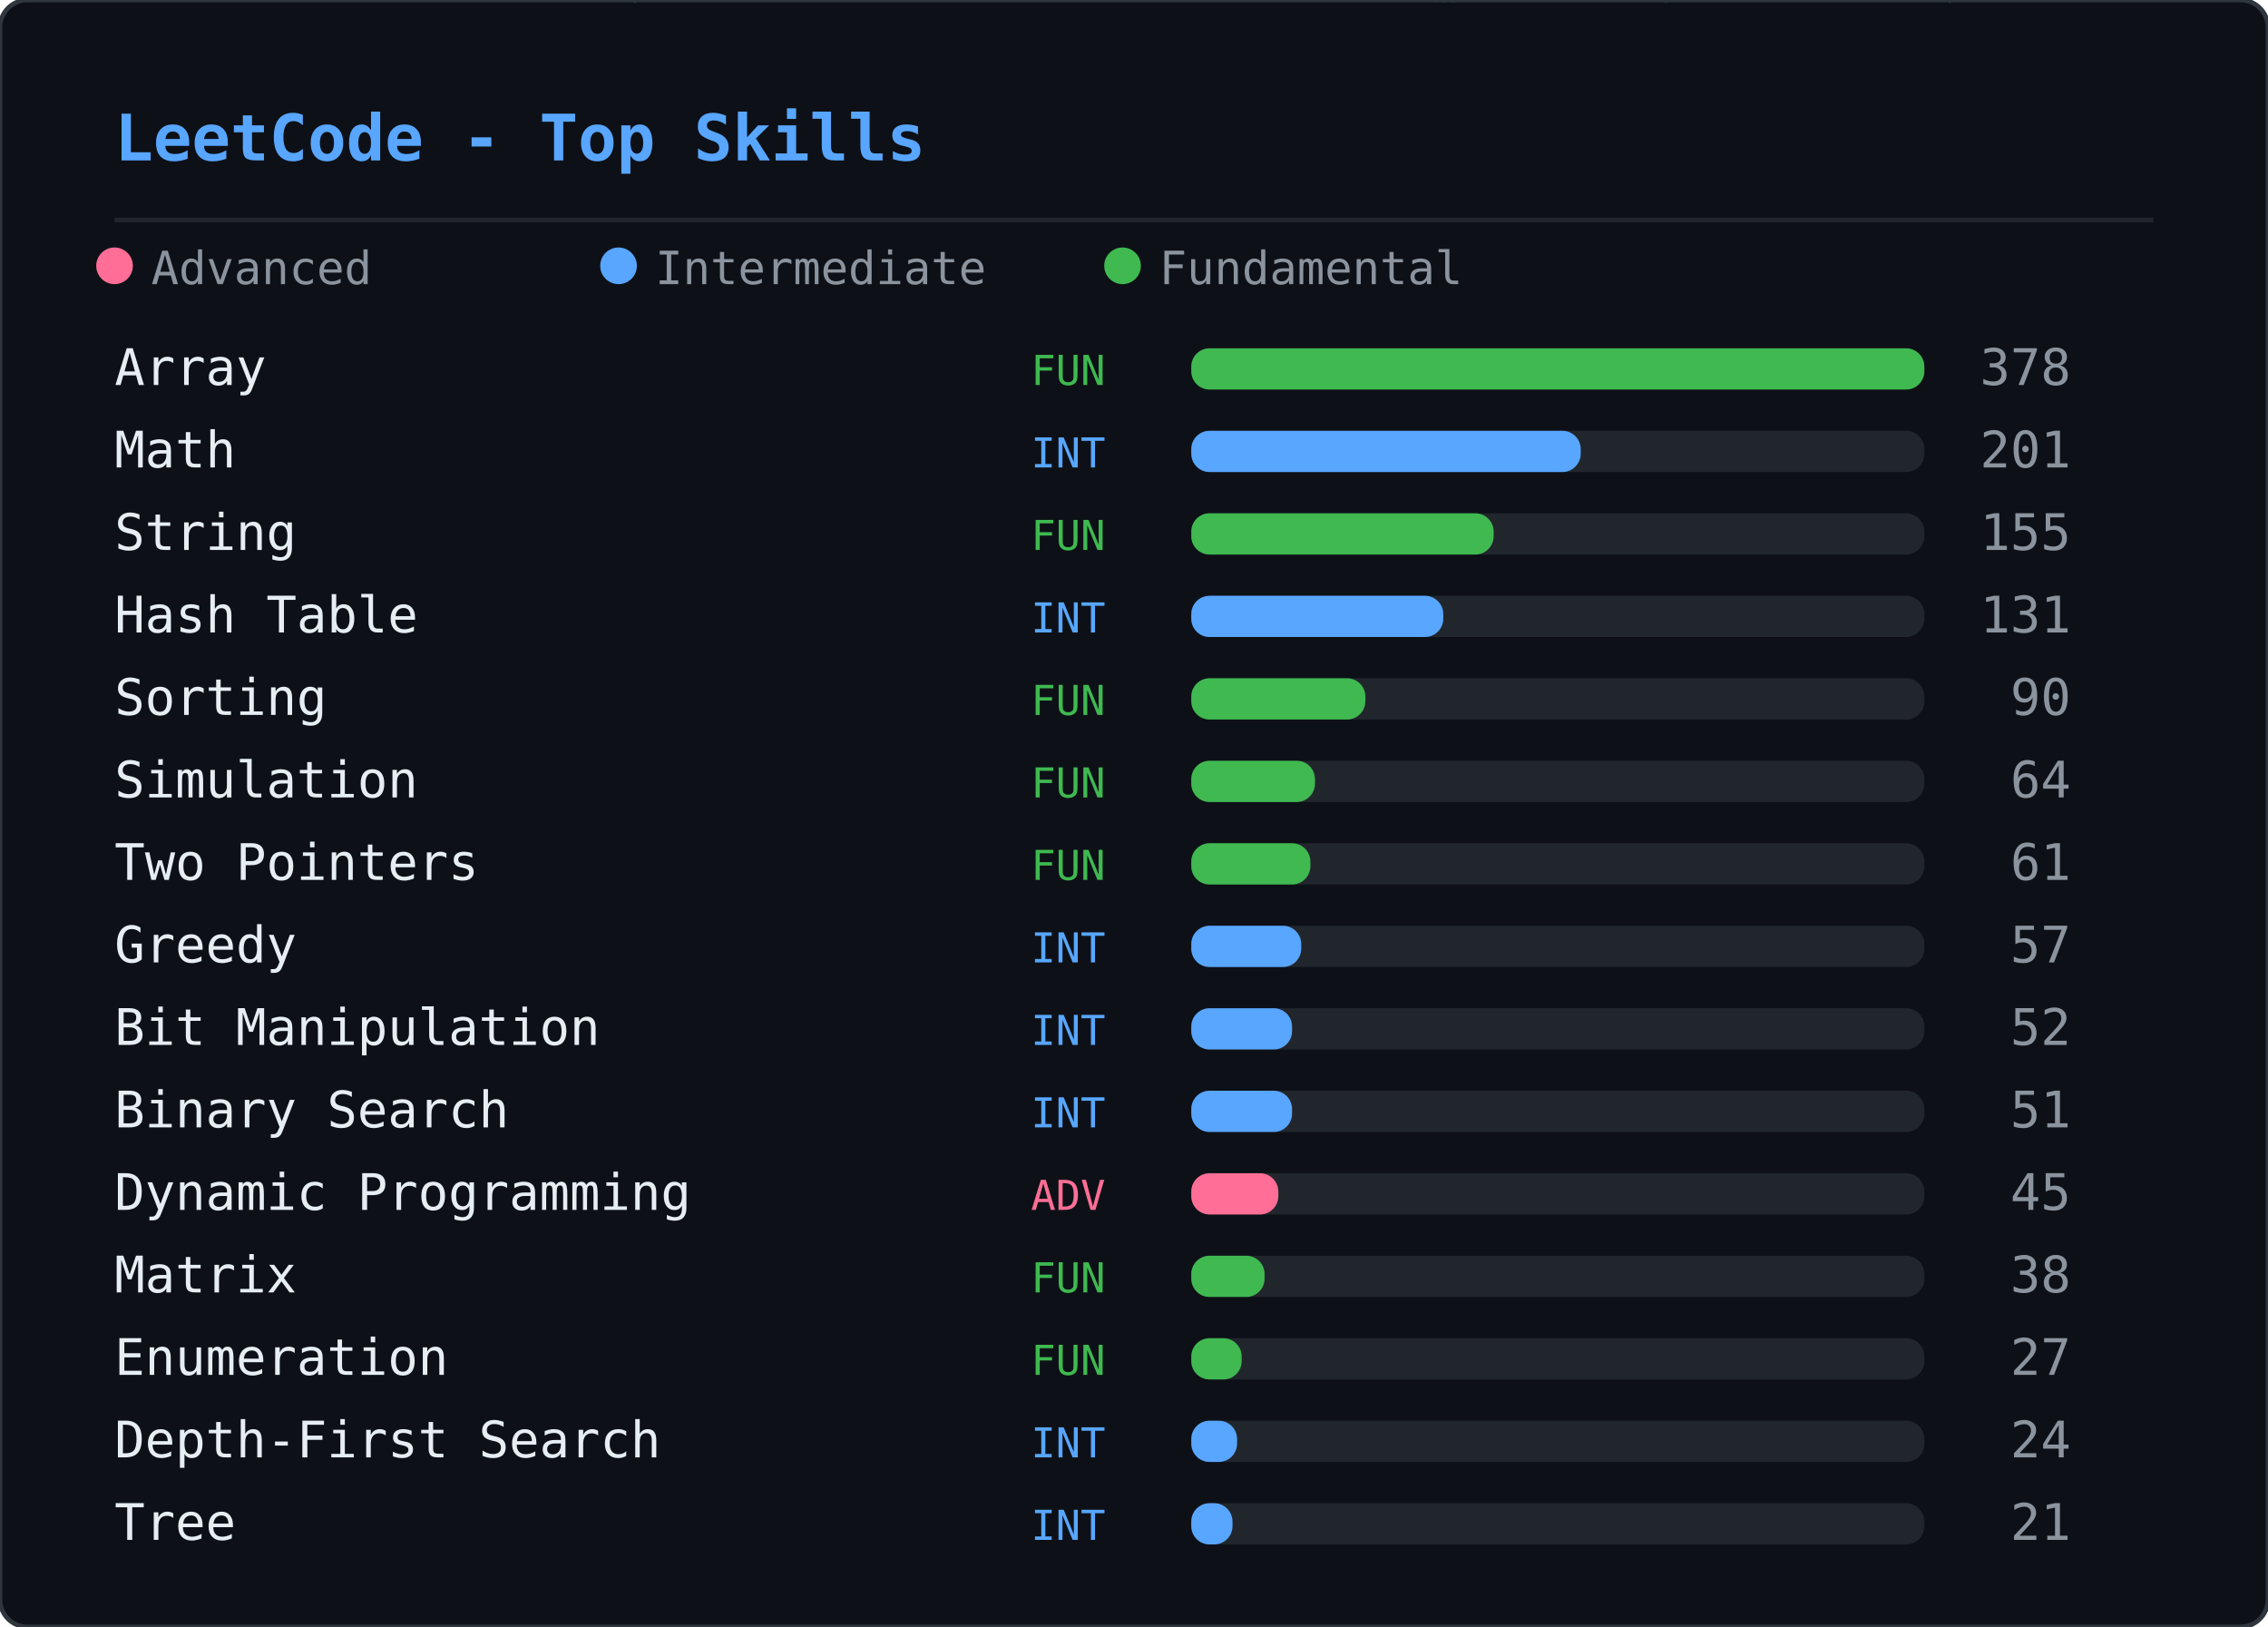
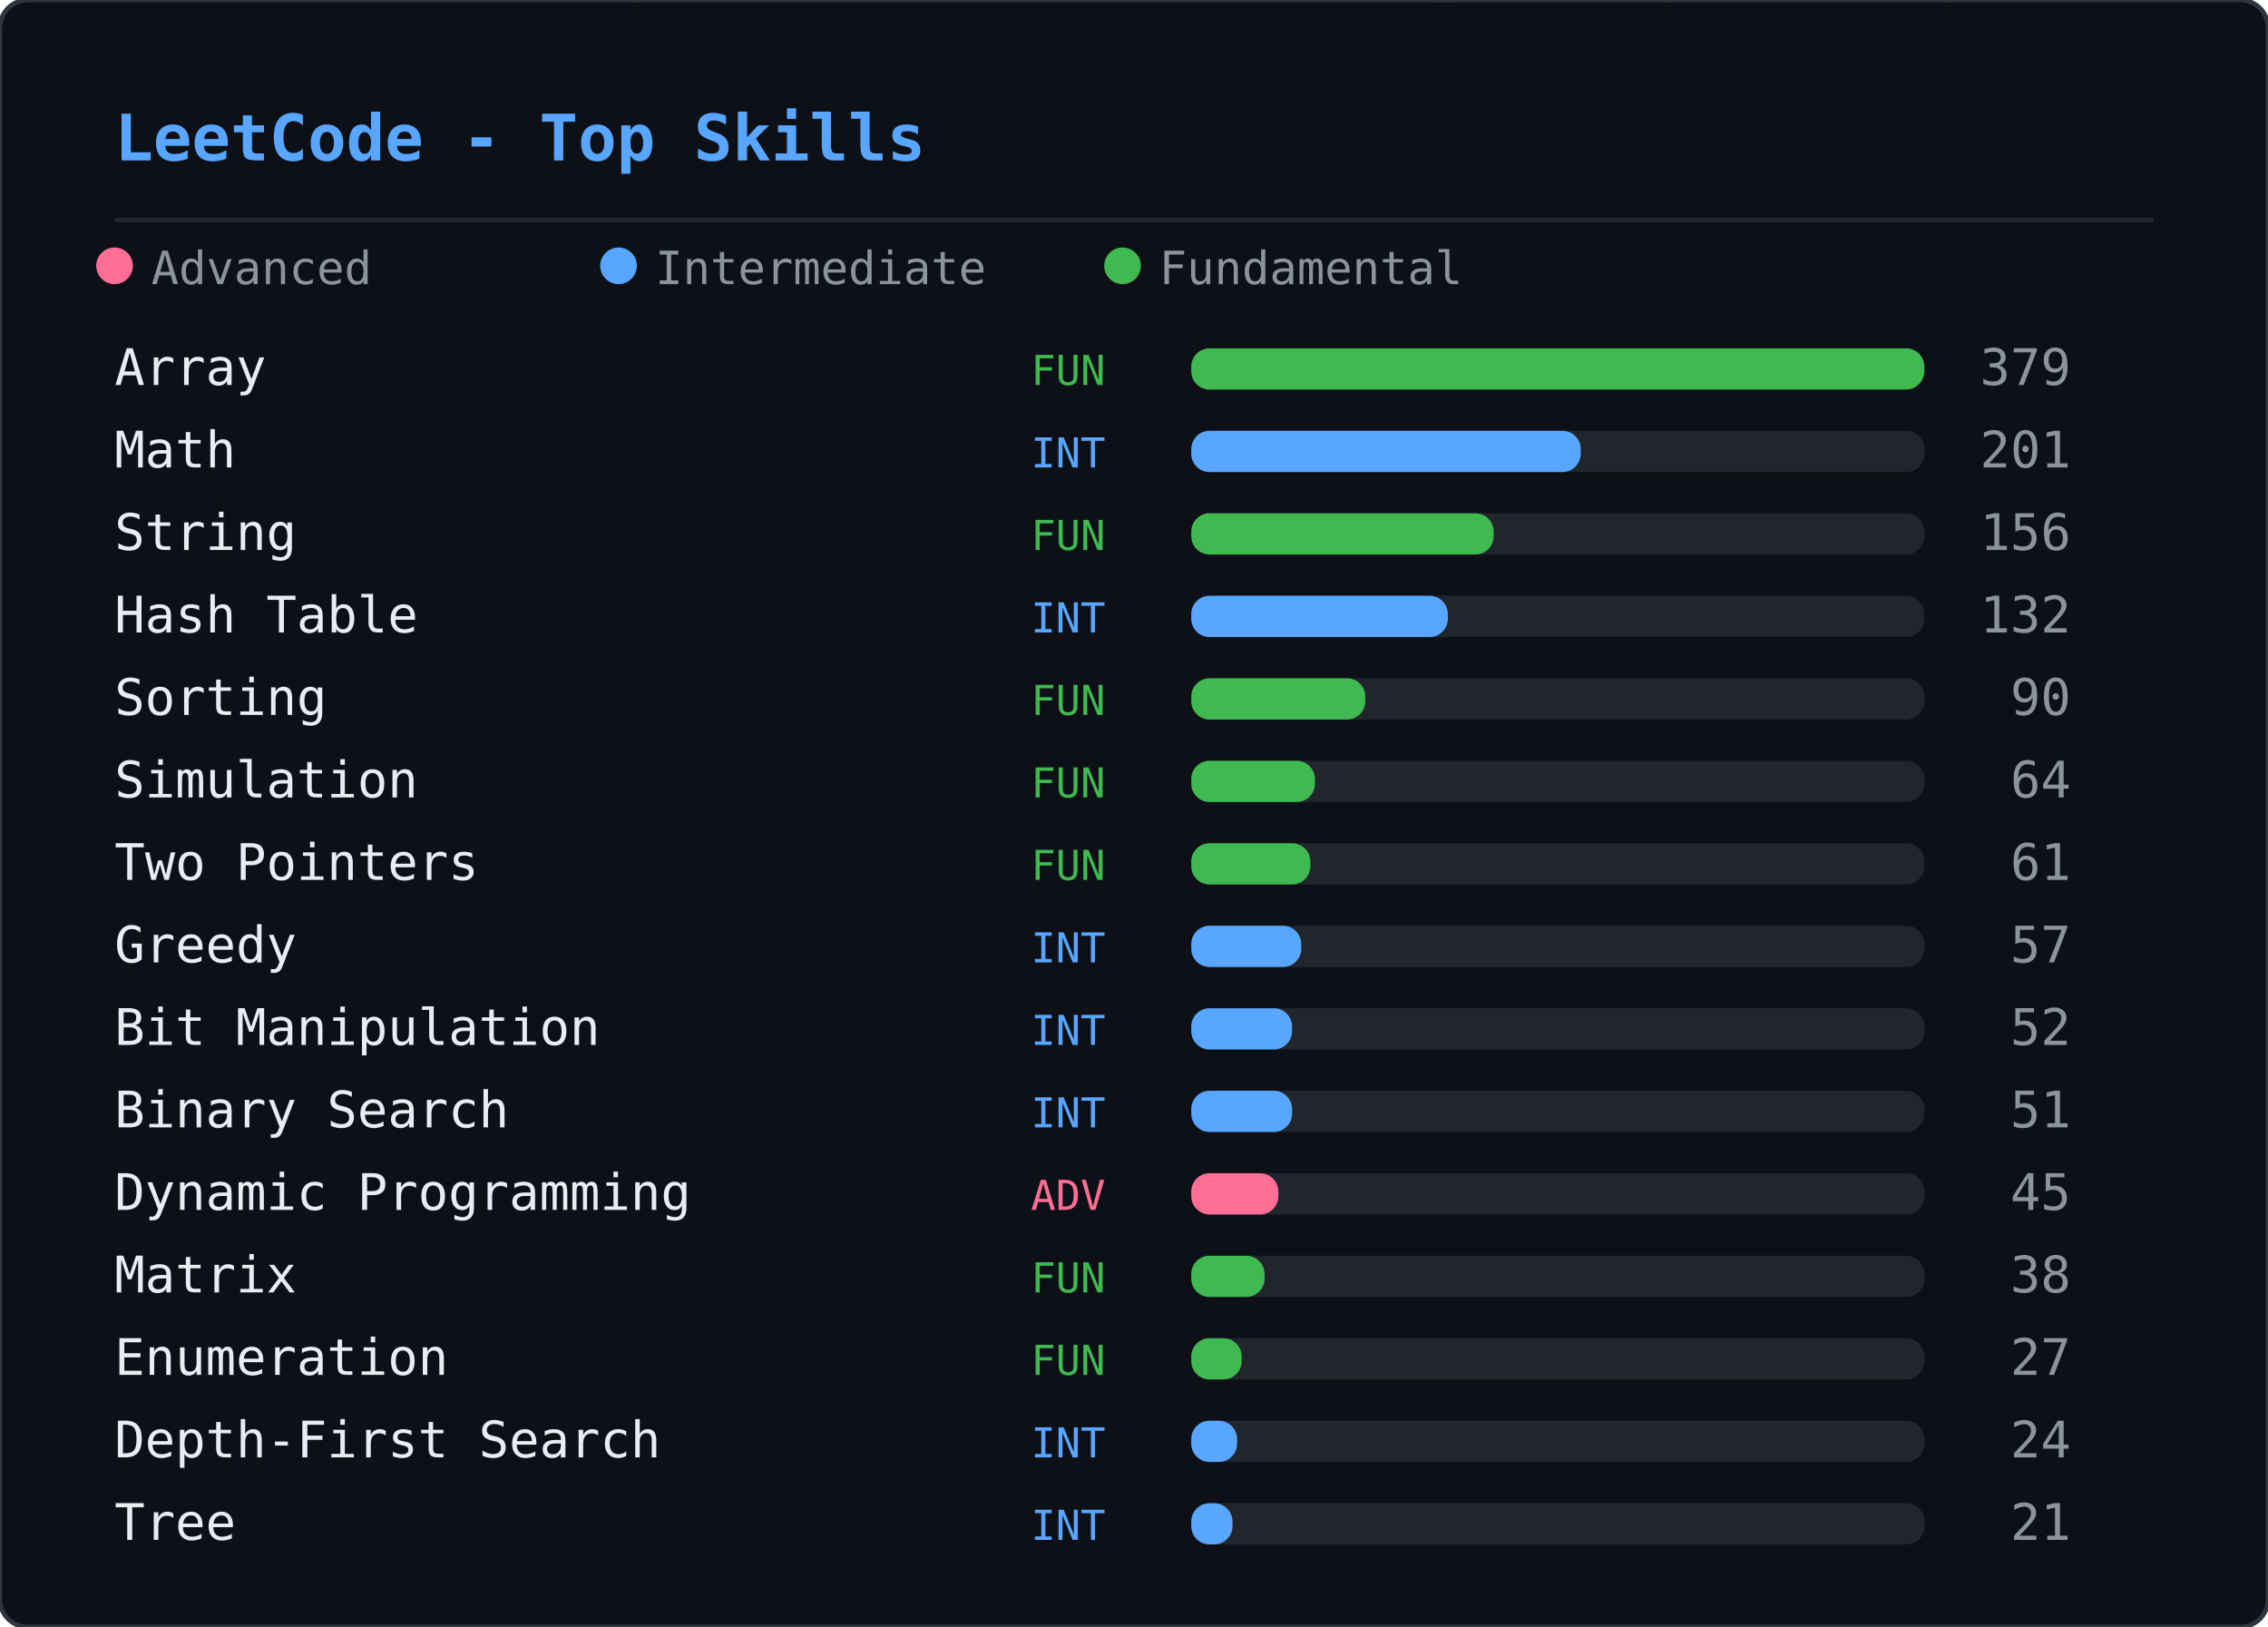
<svg xmlns="http://www.w3.org/2000/svg" width="495" height="355" viewBox="0 0 495 355">
  <defs>
    <clipPath id="lcsk-clip">
      <rect width="495" height="355" rx="6" />
    </clipPath>
  </defs>
  <rect width="495" height="355" rx="6" fill="#0d1117" />
  <g clip-path="url(#lcsk-clip)">
    <g opacity="0.22">
      <style>@keyframes lcsk0{from{transform:translateY(-60px)}to{transform:translateY(369px)}}@keyframes lcsk1{from{transform:translateY(-46px)}to{transform:translateY(369px)}}@keyframes lcsk2{from{transform:translateY(-46px)}to{transform:translateY(369px)}}@keyframes lcsk3{from{transform:translateY(-46px)}to{transform:translateY(369px)}}@keyframes lcsk4{from{transform:translateY(-46px)}to{transform:translateY(369px)}}@keyframes lcsk5{from{transform:translateY(-46px)}to{transform:translateY(369px)}}@keyframes lcsk6{from{transform:translateY(-46px)}to{transform:translateY(369px)}}@keyframes lcsk7{from{transform:translateY(-46px)}to{transform:translateY(369px)}}@keyframes lcsk8{from{transform:translateY(-46px)}to{transform:translateY(369px)}}@keyframes lcsk9{from{transform:translateY(-46px)}to{transform:translateY(369px)}}@keyframes lcsk10{from{transform:translateY(-46px)}to{transform:translateY(369px)}}@keyframes lcsk11{from{transform:translateY(-46px)}to{transform:translateY(369px)}}@keyframes lcsk12{from{transform:translateY(-46px)}to{transform:translateY(369px)}}@keyframes lcsk13{from{transform:translateY(-46px)}to{transform:translateY(369px)}}@keyframes lcsk14{from{transform:translateY(-46px)}to{transform:translateY(369px)}}@keyframes lcsk15{from{transform:translateY(-46px)}to{transform:translateY(369px)}}@keyframes lcsk16{from{transform:translateY(-46px)}to{transform:translateY(369px)}}@keyframes lcsk17{from{transform:translateY(-46px)}to{transform:translateY(369px)}}@keyframes lcsk18{from{transform:translateY(-46px)}to{transform:translateY(369px)}}@keyframes lcsk19{from{transform:translateY(-46px)}to{transform:translateY(369px)}}@keyframes lcsk20{from{transform:translateY(-46px)}to{transform:translateY(369px)}}@keyframes lcsk21{from{transform:translateY(-46px)}to{transform:translateY(369px)}}@keyframes lcsk22{from{transform:translateY(-46px)}to{transform:translateY(369px)}}@keyframes lcsk23{from{transform:translateY(-46px)}to{transform:translateY(369px)}}@keyframes lcsk24{from{transform:translateY(-46px)}to{transform:translateY(369px)}}@keyframes lcsk25{from{transform:translateY(-46px)}to{transform:translateY(369px)}}@keyframes lcsk26{from{transform:translateY(-46px)}to{transform:translateY(369px)}}@keyframes lcsk27{from{transform:translateY(-46px)}to{transform:translateY(369px)}}@keyframes lcsk28{from{transform:translateY(-46px)}to{transform:translateY(369px)}}@keyframes lcsk29{from{transform:translateY(-46px)}to{transform:translateY(369px)}}@keyframes lcsk30{from{transform:translateY(-46px)}to{transform:translateY(369px)}}@keyframes lcsk31{from{transform:translateY(-46px)}to{transform:translateY(369px)}}@keyframes lcsk32{from{transform:translateY(-46px)}to{transform:translateY(369px)}}@keyframes lcsk33{from{transform:translateY(-46px)}to{transform:translateY(369px)}}@keyframes lcsk34{from{transform:translateY(-46px)}to{transform:translateY(369px)}}@keyframes lcsk35{from{transform:translateY(-46px)}to{transform:translateY(369px)}}@keyframes lcsk36{from{transform:translateY(-46px)}to{transform:translateY(369px)}}@keyframes lcsk37{from{transform:translateY(-46px)}to{transform:translateY(369px)}}</style>
      <g style="animation:lcsk0 2.77s linear infinite;animation-delay:-0.65s">
        <text x="362" y="0" font-family="monospace" font-size="12" fill="#00ff41">ﾀ</text>
        <text x="362" y="-14" font-family="monospace" font-size="12" fill="#00ff41" opacity="0.80">ｫ</text>
        <text x="362" y="-28" font-family="monospace" font-size="12" fill="#00ff41" opacity="0.60">ﾐ</text>
        <text x="362" y="-42" font-family="monospace" font-size="12" fill="#00ff41" opacity="0.40">ﾗ</text>
        <text x="362" y="-56" font-family="monospace" font-size="12" fill="#00ff41" opacity="0.20">ﾊ</text>
      </g>
      <g style="animation:lcsk1 3.03s linear infinite;animation-delay:-0.19s">
        <text x="423" y="0" font-family="monospace" font-size="12" fill="#00ff41">8</text>
        <text x="423" y="-14" font-family="monospace" font-size="12" fill="#00ff41" opacity="0.75">ﾂ</text>
        <text x="423" y="-28" font-family="monospace" font-size="12" fill="#00ff41" opacity="0.50">ｩ</text>
        <text x="423" y="-42" font-family="monospace" font-size="12" fill="#00ff41" opacity="0.25">ﾆ</text>
      </g>
      <g style="animation:lcsk2 2.60s linear infinite;animation-delay:-1.40s">
        <text x="217" y="0" font-family="monospace" font-size="12" fill="#00ff41">ﾇ</text>
        <text x="217" y="-14" font-family="monospace" font-size="12" fill="#00ff41" opacity="0.75">ｴ</text>
        <text x="217" y="-28" font-family="monospace" font-size="12" fill="#00ff41" opacity="0.50">ﾜ</text>
        <text x="217" y="-42" font-family="monospace" font-size="12" fill="#00ff41" opacity="0.25">ｲ</text>
      </g>
      <g style="animation:lcsk3 2.14s linear infinite;animation-delay:-0.61s">
        <text x="14" y="0" font-family="monospace" font-size="12" fill="#00ff41">3</text>
        <text x="14" y="-14" font-family="monospace" font-size="12" fill="#00ff41" opacity="0.75">ﾙ</text>
        <text x="14" y="-28" font-family="monospace" font-size="12" fill="#00ff41" opacity="0.50">ｽ</text>
        <text x="14" y="-42" font-family="monospace" font-size="12" fill="#00ff41" opacity="0.25">ｭ</text>
      </g>
      <g style="animation:lcsk4 1.54s linear infinite;animation-delay:-0.37s">
        <text x="47" y="0" font-family="monospace" font-size="12" fill="#00ff41">ｳ</text>
        <text x="47" y="-14" font-family="monospace" font-size="12" fill="#00ff41" opacity="0.75">ｧ</text>
        <text x="47" y="-28" font-family="monospace" font-size="12" fill="#00ff41" opacity="0.50">0</text>
        <text x="47" y="-42" font-family="monospace" font-size="12" fill="#00ff41" opacity="0.25">ﾔ</text>
      </g>
      <g style="animation:lcsk5 2.11s linear infinite;animation-delay:-0.39s">
        <text x="173" y="0" font-family="monospace" font-size="12" fill="#00ff41">ﾐ</text>
        <text x="173" y="-14" font-family="monospace" font-size="12" fill="#00ff41" opacity="0.75">ｸ</text>
        <text x="173" y="-28" font-family="monospace" font-size="12" fill="#00ff41" opacity="0.50">9</text>
        <text x="173" y="-42" font-family="monospace" font-size="12" fill="#00ff41" opacity="0.25">ｺ</text>
      </g>
      <g style="animation:lcsk6 2.92s linear infinite;animation-delay:-1.77s">
        <text x="287" y="0" font-family="monospace" font-size="12" fill="#00ff41">ｲ</text>
        <text x="287" y="-14" font-family="monospace" font-size="12" fill="#00ff41" opacity="0.75">ﾓ</text>
        <text x="287" y="-28" font-family="monospace" font-size="12" fill="#00ff41" opacity="0.50">ﾘ</text>
        <text x="287" y="-42" font-family="monospace" font-size="12" fill="#00ff41" opacity="0.25">ｴ</text>
      </g>
      <g style="animation:lcsk7 2.03s linear infinite;animation-delay:-0.61s">
        <text x="385" y="0" font-family="monospace" font-size="12" fill="#00ff41">ﾇ</text>
        <text x="385" y="-14" font-family="monospace" font-size="12" fill="#00ff41" opacity="0.75">ﾜ</text>
        <text x="385" y="-28" font-family="monospace" font-size="12" fill="#00ff41" opacity="0.50">ｺ</text>
        <text x="385" y="-42" font-family="monospace" font-size="12" fill="#00ff41" opacity="0.25">ﾙ</text>
      </g>
      <g style="animation:lcsk8 2.02s linear infinite;animation-delay:-1.54s">
        <text x="125" y="0" font-family="monospace" font-size="12" fill="#00ff41">ｺ</text>
        <text x="125" y="-14" font-family="monospace" font-size="12" fill="#00ff41" opacity="0.75">ｴ</text>
        <text x="125" y="-28" font-family="monospace" font-size="12" fill="#00ff41" opacity="0.50">ｨ</text>
        <text x="125" y="-42" font-family="monospace" font-size="12" fill="#00ff41" opacity="0.25">ｧ</text>
      </g>
      <g style="animation:lcsk9 2.15s linear infinite;animation-delay:-1.54s">
        <text x="463" y="0" font-family="monospace" font-size="12" fill="#00ff41">ﾅ</text>
        <text x="463" y="-14" font-family="monospace" font-size="12" fill="#00ff41" opacity="0.75">ﾂ</text>
        <text x="463" y="-28" font-family="monospace" font-size="12" fill="#00ff41" opacity="0.50">ﾗ</text>
        <text x="463" y="-42" font-family="monospace" font-size="12" fill="#00ff41" opacity="0.25">ｭ</text>
      </g>
      <g style="animation:lcsk10 2.43s linear infinite;animation-delay:-1.73s">
        <text x="269" y="0" font-family="monospace" font-size="12" fill="#00ff41">ﾖ</text>
        <text x="269" y="-14" font-family="monospace" font-size="12" fill="#00ff41" opacity="0.75">ｾ</text>
        <text x="269" y="-28" font-family="monospace" font-size="12" fill="#00ff41" opacity="0.50">ﾔ</text>
        <text x="269" y="-42" font-family="monospace" font-size="12" fill="#00ff41" opacity="0.25">ｹ</text>
      </g>
      <g style="animation:lcsk11 1.86s linear infinite;animation-delay:-0.47s">
        <text x="358" y="0" font-family="monospace" font-size="12" fill="#00ff41">ﾒ</text>
        <text x="358" y="-14" font-family="monospace" font-size="12" fill="#00ff41" opacity="0.75">ﾔ</text>
        <text x="358" y="-28" font-family="monospace" font-size="12" fill="#00ff41" opacity="0.50">ﾈ</text>
        <text x="358" y="-42" font-family="monospace" font-size="12" fill="#00ff41" opacity="0.25">ﾘ</text>
      </g>
      <g style="animation:lcsk12 2.24s linear infinite;animation-delay:-0.87s">
        <text x="407" y="0" font-family="monospace" font-size="12" fill="#00ff41">ﾆ</text>
        <text x="407" y="-14" font-family="monospace" font-size="12" fill="#00ff41" opacity="0.75">ﾇ</text>
        <text x="407" y="-28" font-family="monospace" font-size="12" fill="#00ff41" opacity="0.50">ﾃ</text>
        <text x="407" y="-42" font-family="monospace" font-size="12" fill="#00ff41" opacity="0.25">ｻ</text>
      </g>
      <g style="animation:lcsk13 2.06s linear infinite;animation-delay:-1.41s">
        <text x="255" y="0" font-family="monospace" font-size="12" fill="#00ff41">8</text>
        <text x="255" y="-14" font-family="monospace" font-size="12" fill="#00ff41" opacity="0.75">ﾁ</text>
        <text x="255" y="-28" font-family="monospace" font-size="12" fill="#00ff41" opacity="0.50">ﾃ</text>
        <text x="255" y="-42" font-family="monospace" font-size="12" fill="#00ff41" opacity="0.25">ｷ</text>
      </g>
      <g style="animation:lcsk14 3.19s linear infinite;animation-delay:-1.36s">
        <text x="145" y="0" font-family="monospace" font-size="12" fill="#00ff41">ﾁ</text>
        <text x="145" y="-14" font-family="monospace" font-size="12" fill="#00ff41" opacity="0.75">ﾚ</text>
        <text x="145" y="-28" font-family="monospace" font-size="12" fill="#00ff41" opacity="0.50">ﾙ</text>
        <text x="145" y="-42" font-family="monospace" font-size="12" fill="#00ff41" opacity="0.25">ｦ</text>
      </g>
      <g style="animation:lcsk15 1.85s linear infinite;animation-delay:-1.22s">
        <text x="85" y="0" font-family="monospace" font-size="12" fill="#00ff41">ｴ</text>
        <text x="85" y="-14" font-family="monospace" font-size="12" fill="#00ff41" opacity="0.75">ｽ</text>
        <text x="85" y="-28" font-family="monospace" font-size="12" fill="#00ff41" opacity="0.50">3</text>
        <text x="85" y="-42" font-family="monospace" font-size="12" fill="#00ff41" opacity="0.25">ﾒ</text>
      </g>
      <g style="animation:lcsk16 2.55s linear infinite;animation-delay:-1.41s">
        <text x="136" y="0" font-family="monospace" font-size="12" fill="#00ff41">ﾅ</text>
        <text x="136" y="-14" font-family="monospace" font-size="12" fill="#00ff41" opacity="0.75">ｧ</text>
        <text x="136" y="-28" font-family="monospace" font-size="12" fill="#00ff41" opacity="0.50">ﾜ</text>
        <text x="136" y="-42" font-family="monospace" font-size="12" fill="#00ff41" opacity="0.25">ﾋ</text>
      </g>
      <g style="animation:lcsk17 2.36s linear infinite;animation-delay:-0.37s">
        <text x="100" y="0" font-family="monospace" font-size="12" fill="#00ff41">5</text>
        <text x="100" y="-14" font-family="monospace" font-size="12" fill="#00ff41" opacity="0.75">ﾌ</text>
        <text x="100" y="-28" font-family="monospace" font-size="12" fill="#00ff41" opacity="0.50">ﾄ</text>
        <text x="100" y="-42" font-family="monospace" font-size="12" fill="#00ff41" opacity="0.25">1</text>
      </g>
      <g style="animation:lcsk18 1.92s linear infinite;animation-delay:-0.21s">
        <text x="276" y="0" font-family="monospace" font-size="12" fill="#00ff41">ﾇ</text>
        <text x="276" y="-14" font-family="monospace" font-size="12" fill="#00ff41" opacity="0.75">ﾅ</text>
        <text x="276" y="-28" font-family="monospace" font-size="12" fill="#00ff41" opacity="0.50">ﾉ</text>
        <text x="276" y="-42" font-family="monospace" font-size="12" fill="#00ff41" opacity="0.25">ﾃ</text>
      </g>
      <g style="animation:lcsk19 2.31s linear infinite;animation-delay:-0.79s">
        <text x="167" y="0" font-family="monospace" font-size="12" fill="#00ff41">6</text>
        <text x="167" y="-14" font-family="monospace" font-size="12" fill="#00ff41" opacity="0.75">ﾆ</text>
        <text x="167" y="-28" font-family="monospace" font-size="12" fill="#00ff41" opacity="0.50">3</text>
        <text x="167" y="-42" font-family="monospace" font-size="12" fill="#00ff41" opacity="0.25">ﾚ</text>
      </g>
      <g style="animation:lcsk20 2.45s linear infinite;animation-delay:-1.95s">
        <text x="21" y="0" font-family="monospace" font-size="12" fill="#00ff41">ﾕ</text>
        <text x="21" y="-14" font-family="monospace" font-size="12" fill="#00ff41" opacity="0.75">ｨ</text>
        <text x="21" y="-28" font-family="monospace" font-size="12" fill="#00ff41" opacity="0.50">ｹ</text>
        <text x="21" y="-42" font-family="monospace" font-size="12" fill="#00ff41" opacity="0.25">ﾀ</text>
      </g>
      <g style="animation:lcsk21 1.91s linear infinite;animation-delay:-1.75s">
        <text x="102" y="0" font-family="monospace" font-size="12" fill="#00ff41">ｹ</text>
        <text x="102" y="-14" font-family="monospace" font-size="12" fill="#00ff41" opacity="0.75">ﾂ</text>
        <text x="102" y="-28" font-family="monospace" font-size="12" fill="#00ff41" opacity="0.50">ﾘ</text>
        <text x="102" y="-42" font-family="monospace" font-size="12" fill="#00ff41" opacity="0.25">ﾒ</text>
      </g>
      <g style="animation:lcsk22 2.05s linear infinite;animation-delay:-1.56s">
        <text x="155" y="0" font-family="monospace" font-size="12" fill="#00ff41">ﾄ</text>
        <text x="155" y="-14" font-family="monospace" font-size="12" fill="#00ff41" opacity="0.75">ﾅ</text>
        <text x="155" y="-28" font-family="monospace" font-size="12" fill="#00ff41" opacity="0.50">ﾕ</text>
        <text x="155" y="-42" font-family="monospace" font-size="12" fill="#00ff41" opacity="0.25">ﾙ</text>
      </g>
      <g style="animation:lcsk23 2.61s linear infinite;animation-delay:-0.75s">
        <text x="217" y="0" font-family="monospace" font-size="12" fill="#00ff41">ｳ</text>
        <text x="217" y="-14" font-family="monospace" font-size="12" fill="#00ff41" opacity="0.75">ﾋ</text>
        <text x="217" y="-28" font-family="monospace" font-size="12" fill="#00ff41" opacity="0.50">ｳ</text>
        <text x="217" y="-42" font-family="monospace" font-size="12" fill="#00ff41" opacity="0.25">3</text>
      </g>
      <g style="animation:lcsk24 2.91s linear infinite;animation-delay:-0.50s">
        <text x="64" y="0" font-family="monospace" font-size="12" fill="#00ff41">ﾎ</text>
        <text x="64" y="-14" font-family="monospace" font-size="12" fill="#00ff41" opacity="0.75">ﾋ</text>
        <text x="64" y="-28" font-family="monospace" font-size="12" fill="#00ff41" opacity="0.50">ｺ</text>
        <text x="64" y="-42" font-family="monospace" font-size="12" fill="#00ff41" opacity="0.25">ﾓ</text>
      </g>
      <g style="animation:lcsk25 3.02s linear infinite;animation-delay:-1.02s">
        <text x="137" y="0" font-family="monospace" font-size="12" fill="#00ff41">ﾀ</text>
        <text x="137" y="-14" font-family="monospace" font-size="12" fill="#00ff41" opacity="0.75">0</text>
        <text x="137" y="-28" font-family="monospace" font-size="12" fill="#00ff41" opacity="0.50">ｽ</text>
        <text x="137" y="-42" font-family="monospace" font-size="12" fill="#00ff41" opacity="0.25">ﾉ</text>
      </g>
      <g style="animation:lcsk26 2.00s linear infinite;animation-delay:-0.12s">
        <text x="424" y="0" font-family="monospace" font-size="12" fill="#00ff41">ﾀ</text>
        <text x="424" y="-14" font-family="monospace" font-size="12" fill="#00ff41" opacity="0.75">ｫ</text>
        <text x="424" y="-28" font-family="monospace" font-size="12" fill="#00ff41" opacity="0.50">ﾐ</text>
        <text x="424" y="-42" font-family="monospace" font-size="12" fill="#00ff41" opacity="0.25">5</text>
      </g>
      <g style="animation:lcsk27 2.38s linear infinite;animation-delay:-0.78s">
        <text x="314" y="0" font-family="monospace" font-size="12" fill="#00ff41">ﾈ</text>
        <text x="314" y="-14" font-family="monospace" font-size="12" fill="#00ff41" opacity="0.75">ﾘ</text>
        <text x="314" y="-28" font-family="monospace" font-size="12" fill="#00ff41" opacity="0.50">ﾉ</text>
        <text x="314" y="-42" font-family="monospace" font-size="12" fill="#00ff41" opacity="0.25">ﾄ</text>
      </g>
      <g style="animation:lcsk28 2.08s linear infinite;animation-delay:-0.29s">
        <text x="235" y="0" font-family="monospace" font-size="12" fill="#00ff41">ｿ</text>
        <text x="235" y="-14" font-family="monospace" font-size="12" fill="#00ff41" opacity="0.75">ｭ</text>
        <text x="235" y="-28" font-family="monospace" font-size="12" fill="#00ff41" opacity="0.50">ﾖ</text>
        <text x="235" y="-42" font-family="monospace" font-size="12" fill="#00ff41" opacity="0.25">ﾊ</text>
      </g>
      <g style="animation:lcsk29 3.10s linear infinite;animation-delay:-1.80s">
        <text x="311" y="0" font-family="monospace" font-size="12" fill="#00ff41">ｩ</text>
        <text x="311" y="-14" font-family="monospace" font-size="12" fill="#00ff41" opacity="0.75">ﾔ</text>
        <text x="311" y="-28" font-family="monospace" font-size="12" fill="#00ff41" opacity="0.50">ﾇ</text>
        <text x="311" y="-42" font-family="monospace" font-size="12" fill="#00ff41" opacity="0.25">ﾖ</text>
      </g>
      <g style="animation:lcsk30 3.12s linear infinite;animation-delay:-2.49s">
        <text x="230" y="0" font-family="monospace" font-size="12" fill="#00ff41">ﾑ</text>
        <text x="230" y="-14" font-family="monospace" font-size="12" fill="#00ff41" opacity="0.75">0</text>
        <text x="230" y="-28" font-family="monospace" font-size="12" fill="#00ff41" opacity="0.50">ﾌ</text>
        <text x="230" y="-42" font-family="monospace" font-size="12" fill="#00ff41" opacity="0.25">9</text>
      </g>
      <g style="animation:lcsk31 1.70s linear infinite;animation-delay:-0.25s">
        <text x="312" y="0" font-family="monospace" font-size="12" fill="#00ff41">ﾈ</text>
        <text x="312" y="-14" font-family="monospace" font-size="12" fill="#00ff41" opacity="0.75">ｺ</text>
        <text x="312" y="-28" font-family="monospace" font-size="12" fill="#00ff41" opacity="0.50">ｴ</text>
        <text x="312" y="-42" font-family="monospace" font-size="12" fill="#00ff41" opacity="0.25">0</text>
      </g>
      <g style="animation:lcsk32 2.69s linear infinite;animation-delay:-1.61s">
        <text x="124" y="0" font-family="monospace" font-size="12" fill="#00ff41">ｲ</text>
        <text x="124" y="-14" font-family="monospace" font-size="12" fill="#00ff41" opacity="0.75">ｦ</text>
        <text x="124" y="-28" font-family="monospace" font-size="12" fill="#00ff41" opacity="0.50">0</text>
        <text x="124" y="-42" font-family="monospace" font-size="12" fill="#00ff41" opacity="0.25">0</text>
      </g>
      <g style="animation:lcsk33 1.89s linear infinite;animation-delay:-1.08s">
        <text x="121" y="0" font-family="monospace" font-size="12" fill="#00ff41">ﾍ</text>
        <text x="121" y="-14" font-family="monospace" font-size="12" fill="#00ff41" opacity="0.75">ｽ</text>
        <text x="121" y="-28" font-family="monospace" font-size="12" fill="#00ff41" opacity="0.50">ｿ</text>
        <text x="121" y="-42" font-family="monospace" font-size="12" fill="#00ff41" opacity="0.25">2</text>
      </g>
      <g style="animation:lcsk34 1.57s linear infinite;animation-delay:-0.44s">
        <text x="167" y="0" font-family="monospace" font-size="12" fill="#00ff41">ﾙ</text>
        <text x="167" y="-14" font-family="monospace" font-size="12" fill="#00ff41" opacity="0.75">1</text>
        <text x="167" y="-28" font-family="monospace" font-size="12" fill="#00ff41" opacity="0.50">ｫ</text>
        <text x="167" y="-42" font-family="monospace" font-size="12" fill="#00ff41" opacity="0.25">1</text>
      </g>
      <g style="animation:lcsk35 1.79s linear infinite;animation-delay:-1.22s">
        <text x="53" y="0" font-family="monospace" font-size="12" fill="#00ff41">ﾍ</text>
        <text x="53" y="-14" font-family="monospace" font-size="12" fill="#00ff41" opacity="0.75">5</text>
        <text x="53" y="-28" font-family="monospace" font-size="12" fill="#00ff41" opacity="0.50">ﾖ</text>
        <text x="53" y="-42" font-family="monospace" font-size="12" fill="#00ff41" opacity="0.25">ｱ</text>
      </g>
      <g style="animation:lcsk36 2.71s linear infinite;animation-delay:-2.59s">
        <text x="215" y="0" font-family="monospace" font-size="12" fill="#00ff41">ﾏ</text>
        <text x="215" y="-14" font-family="monospace" font-size="12" fill="#00ff41" opacity="0.75">ｳ</text>
        <text x="215" y="-28" font-family="monospace" font-size="12" fill="#00ff41" opacity="0.50">ｱ</text>
        <text x="215" y="-42" font-family="monospace" font-size="12" fill="#00ff41" opacity="0.25">ｳ</text>
      </g>
      <g style="animation:lcsk37 2.02s linear infinite;animation-delay:-1.10s">
        <text x="133" y="0" font-family="monospace" font-size="12" fill="#00ff41">ｳ</text>
        <text x="133" y="-14" font-family="monospace" font-size="12" fill="#00ff41" opacity="0.75">ｪ</text>
        <text x="133" y="-28" font-family="monospace" font-size="12" fill="#00ff41" opacity="0.50">ﾎ</text>
        <text x="133" y="-42" font-family="monospace" font-size="12" fill="#00ff41" opacity="0.25">ﾈ</text>
      </g>
    </g>
  </g>
  <rect width="495" height="355" rx="6" fill="none" stroke="#30363d" stroke-width="1" />
  <text x="25" y="35" font-family="monospace" font-size="14" font-weight="600" fill="#58a6ff">LeetCode - Top Skills</text>
  <line x1="25" y1="48" x2="470" y2="48" stroke="#21262d" stroke-width="1" />
  <circle cx="25" cy="58" r="4" fill="#ff6e96" />
  <text x="33" y="62" font-family="monospace" font-size="10" fill="#8b949e">Advanced</text>
  <circle cx="135" cy="58" r="4" fill="#58a6ff" />
  <text x="143" y="62" font-family="monospace" font-size="10" fill="#8b949e">Intermediate</text>
  <circle cx="245" cy="58" r="4" fill="#3fb950" />
  <text x="253" y="62" font-family="monospace" font-size="10" fill="#8b949e">Fundamental</text>
  <text x="25" y="84" font-family="monospace" font-size="11" fill="#e6edf3">Array</text>
  <text x="225" y="84" font-family="monospace" font-size="9" fill="#3fb950">FUN</text>
  <rect x="260" y="76" width="160" height="9" rx="4" fill="#21262d" />
  <rect x="260" y="76" width="160" height="9" rx="4" fill="#3fb950" />
-   <text x="452" y="84" text-anchor="end" font-family="monospace" font-size="11" fill="#8b949e">378</text>
+   <text x="452" y="84" text-anchor="end" font-family="monospace" font-size="11" fill="#8b949e">379</text>
  <text x="25" y="102" font-family="monospace" font-size="11" fill="#e6edf3">Math</text>
  <text x="225" y="102" font-family="monospace" font-size="9" fill="#58a6ff">INT</text>
  <rect x="260" y="94" width="160" height="9" rx="4" fill="#21262d" />
  <rect x="260" y="94" width="85" height="9" rx="4" fill="#58a6ff" />
  <text x="452" y="102" text-anchor="end" font-family="monospace" font-size="11" fill="#8b949e">201</text>
  <text x="25" y="120" font-family="monospace" font-size="11" fill="#e6edf3">String</text>
  <text x="225" y="120" font-family="monospace" font-size="9" fill="#3fb950">FUN</text>
  <rect x="260" y="112" width="160" height="9" rx="4" fill="#21262d" />
  <rect x="260" y="112" width="66" height="9" rx="4" fill="#3fb950" />
-   <text x="452" y="120" text-anchor="end" font-family="monospace" font-size="11" fill="#8b949e">155</text>
+   <text x="452" y="120" text-anchor="end" font-family="monospace" font-size="11" fill="#8b949e">156</text>
  <text x="25" y="138" font-family="monospace" font-size="11" fill="#e6edf3">Hash Table</text>
  <text x="225" y="138" font-family="monospace" font-size="9" fill="#58a6ff">INT</text>
  <rect x="260" y="130" width="160" height="9" rx="4" fill="#21262d" />
-   <rect x="260" y="130" width="55" height="9" rx="4" fill="#58a6ff" />
-   <text x="452" y="138" text-anchor="end" font-family="monospace" font-size="11" fill="#8b949e">131</text>
+   <rect x="260" y="130" width="56" height="9" rx="4" fill="#58a6ff" />
+   <text x="452" y="138" text-anchor="end" font-family="monospace" font-size="11" fill="#8b949e">132</text>
  <text x="25" y="156" font-family="monospace" font-size="11" fill="#e6edf3">Sorting</text>
  <text x="225" y="156" font-family="monospace" font-size="9" fill="#3fb950">FUN</text>
  <rect x="260" y="148" width="160" height="9" rx="4" fill="#21262d" />
  <rect x="260" y="148" width="38" height="9" rx="4" fill="#3fb950" />
  <text x="452" y="156" text-anchor="end" font-family="monospace" font-size="11" fill="#8b949e">90</text>
  <text x="25" y="174" font-family="monospace" font-size="11" fill="#e6edf3">Simulation</text>
  <text x="225" y="174" font-family="monospace" font-size="9" fill="#3fb950">FUN</text>
  <rect x="260" y="166" width="160" height="9" rx="4" fill="#21262d" />
  <rect x="260" y="166" width="27" height="9" rx="4" fill="#3fb950" />
  <text x="452" y="174" text-anchor="end" font-family="monospace" font-size="11" fill="#8b949e">64</text>
  <text x="25" y="192" font-family="monospace" font-size="11" fill="#e6edf3">Two Pointers</text>
  <text x="225" y="192" font-family="monospace" font-size="9" fill="#3fb950">FUN</text>
  <rect x="260" y="184" width="160" height="9" rx="4" fill="#21262d" />
  <rect x="260" y="184" width="26" height="9" rx="4" fill="#3fb950" />
  <text x="452" y="192" text-anchor="end" font-family="monospace" font-size="11" fill="#8b949e">61</text>
  <text x="25" y="210" font-family="monospace" font-size="11" fill="#e6edf3">Greedy</text>
  <text x="225" y="210" font-family="monospace" font-size="9" fill="#58a6ff">INT</text>
  <rect x="260" y="202" width="160" height="9" rx="4" fill="#21262d" />
  <rect x="260" y="202" width="24" height="9" rx="4" fill="#58a6ff" />
  <text x="452" y="210" text-anchor="end" font-family="monospace" font-size="11" fill="#8b949e">57</text>
  <text x="25" y="228" font-family="monospace" font-size="11" fill="#e6edf3">Bit Manipulation</text>
  <text x="225" y="228" font-family="monospace" font-size="9" fill="#58a6ff">INT</text>
  <rect x="260" y="220" width="160" height="9" rx="4" fill="#21262d" />
  <rect x="260" y="220" width="22" height="9" rx="4" fill="#58a6ff" />
  <text x="452" y="228" text-anchor="end" font-family="monospace" font-size="11" fill="#8b949e">52</text>
  <text x="25" y="246" font-family="monospace" font-size="11" fill="#e6edf3">Binary Search</text>
  <text x="225" y="246" font-family="monospace" font-size="9" fill="#58a6ff">INT</text>
  <rect x="260" y="238" width="160" height="9" rx="4" fill="#21262d" />
  <rect x="260" y="238" width="22" height="9" rx="4" fill="#58a6ff" />
  <text x="452" y="246" text-anchor="end" font-family="monospace" font-size="11" fill="#8b949e">51</text>
  <text x="25" y="264" font-family="monospace" font-size="11" fill="#e6edf3">Dynamic Programming</text>
  <text x="225" y="264" font-family="monospace" font-size="9" fill="#ff6e96">ADV</text>
  <rect x="260" y="256" width="160" height="9" rx="4" fill="#21262d" />
  <rect x="260" y="256" width="19" height="9" rx="4" fill="#ff6e96" />
  <text x="452" y="264" text-anchor="end" font-family="monospace" font-size="11" fill="#8b949e">45</text>
  <text x="25" y="282" font-family="monospace" font-size="11" fill="#e6edf3">Matrix</text>
  <text x="225" y="282" font-family="monospace" font-size="9" fill="#3fb950">FUN</text>
  <rect x="260" y="274" width="160" height="9" rx="4" fill="#21262d" />
  <rect x="260" y="274" width="16" height="9" rx="4" fill="#3fb950" />
  <text x="452" y="282" text-anchor="end" font-family="monospace" font-size="11" fill="#8b949e">38</text>
  <text x="25" y="300" font-family="monospace" font-size="11" fill="#e6edf3">Enumeration</text>
  <text x="225" y="300" font-family="monospace" font-size="9" fill="#3fb950">FUN</text>
  <rect x="260" y="292" width="160" height="9" rx="4" fill="#21262d" />
  <rect x="260" y="292" width="11" height="9" rx="4" fill="#3fb950" />
  <text x="452" y="300" text-anchor="end" font-family="monospace" font-size="11" fill="#8b949e">27</text>
  <text x="25" y="318" font-family="monospace" font-size="11" fill="#e6edf3">Depth-First Search</text>
  <text x="225" y="318" font-family="monospace" font-size="9" fill="#58a6ff">INT</text>
  <rect x="260" y="310" width="160" height="9" rx="4" fill="#21262d" />
  <rect x="260" y="310" width="10" height="9" rx="4" fill="#58a6ff" />
  <text x="452" y="318" text-anchor="end" font-family="monospace" font-size="11" fill="#8b949e">24</text>
  <text x="25" y="336" font-family="monospace" font-size="11" fill="#e6edf3">Tree</text>
  <text x="225" y="336" font-family="monospace" font-size="9" fill="#58a6ff">INT</text>
  <rect x="260" y="328" width="160" height="9" rx="4" fill="#21262d" />
  <rect x="260" y="328" width="9" height="9" rx="4" fill="#58a6ff" />
  <text x="452" y="336" text-anchor="end" font-family="monospace" font-size="11" fill="#8b949e">21</text>
</svg>
